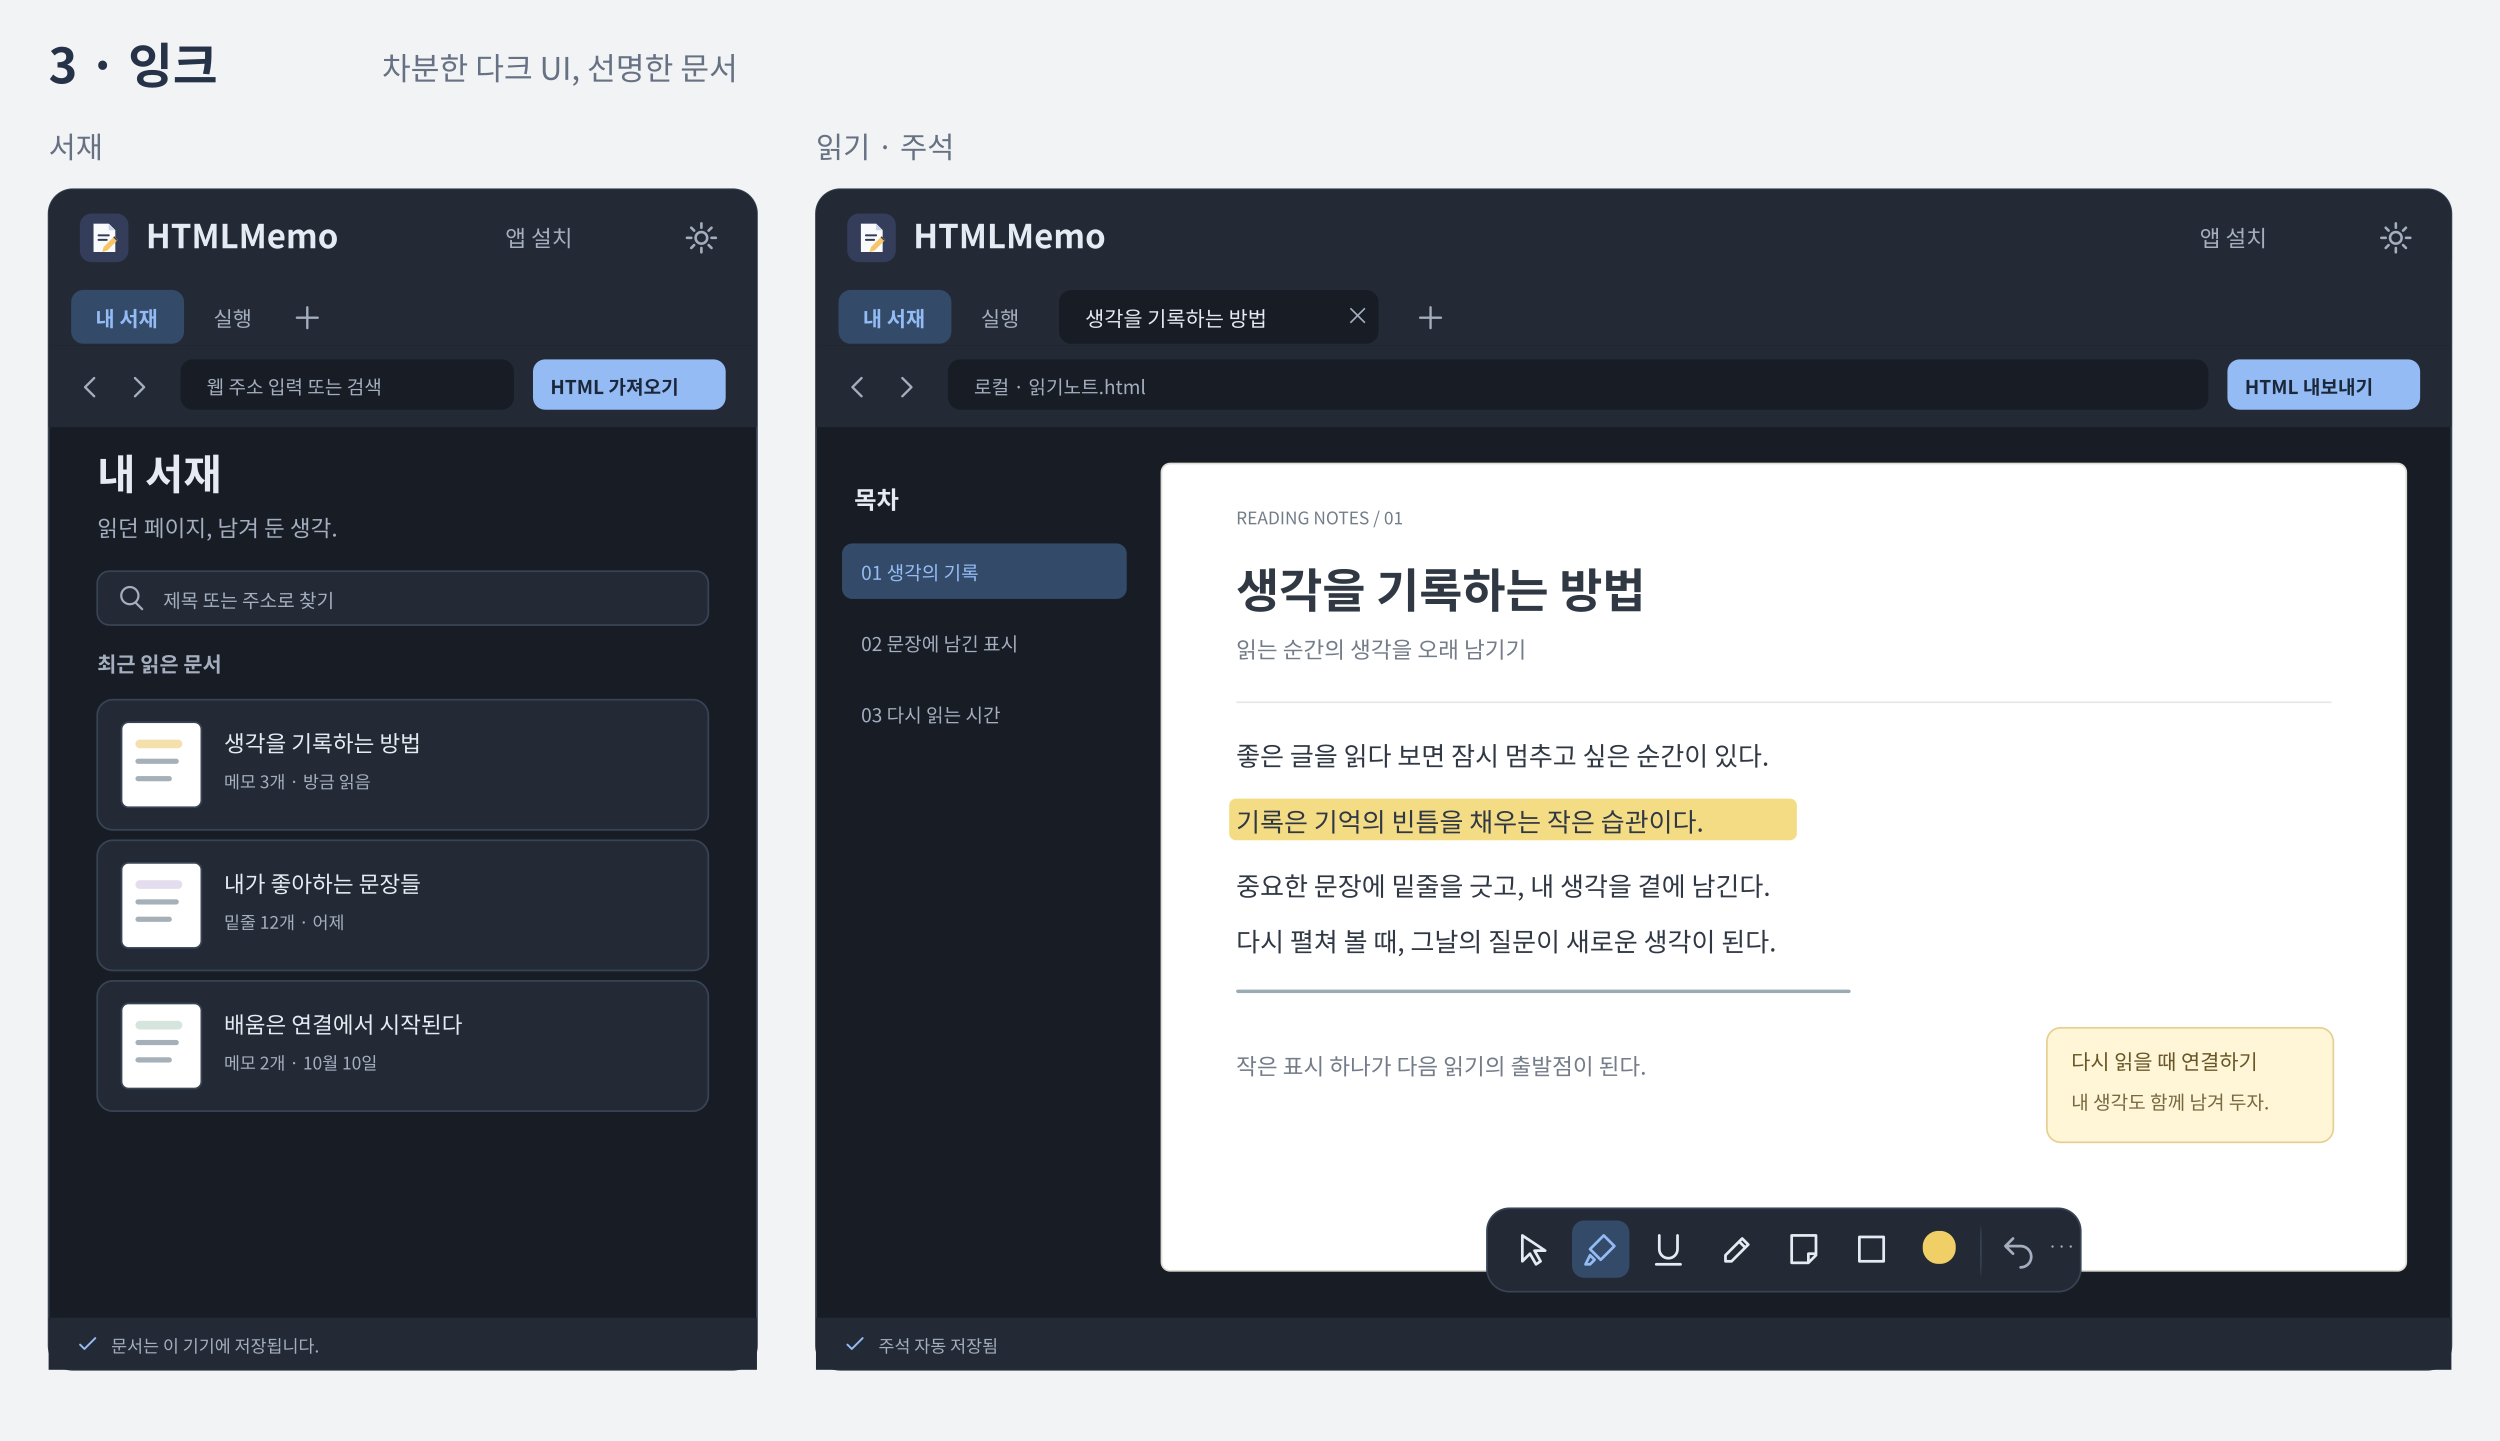
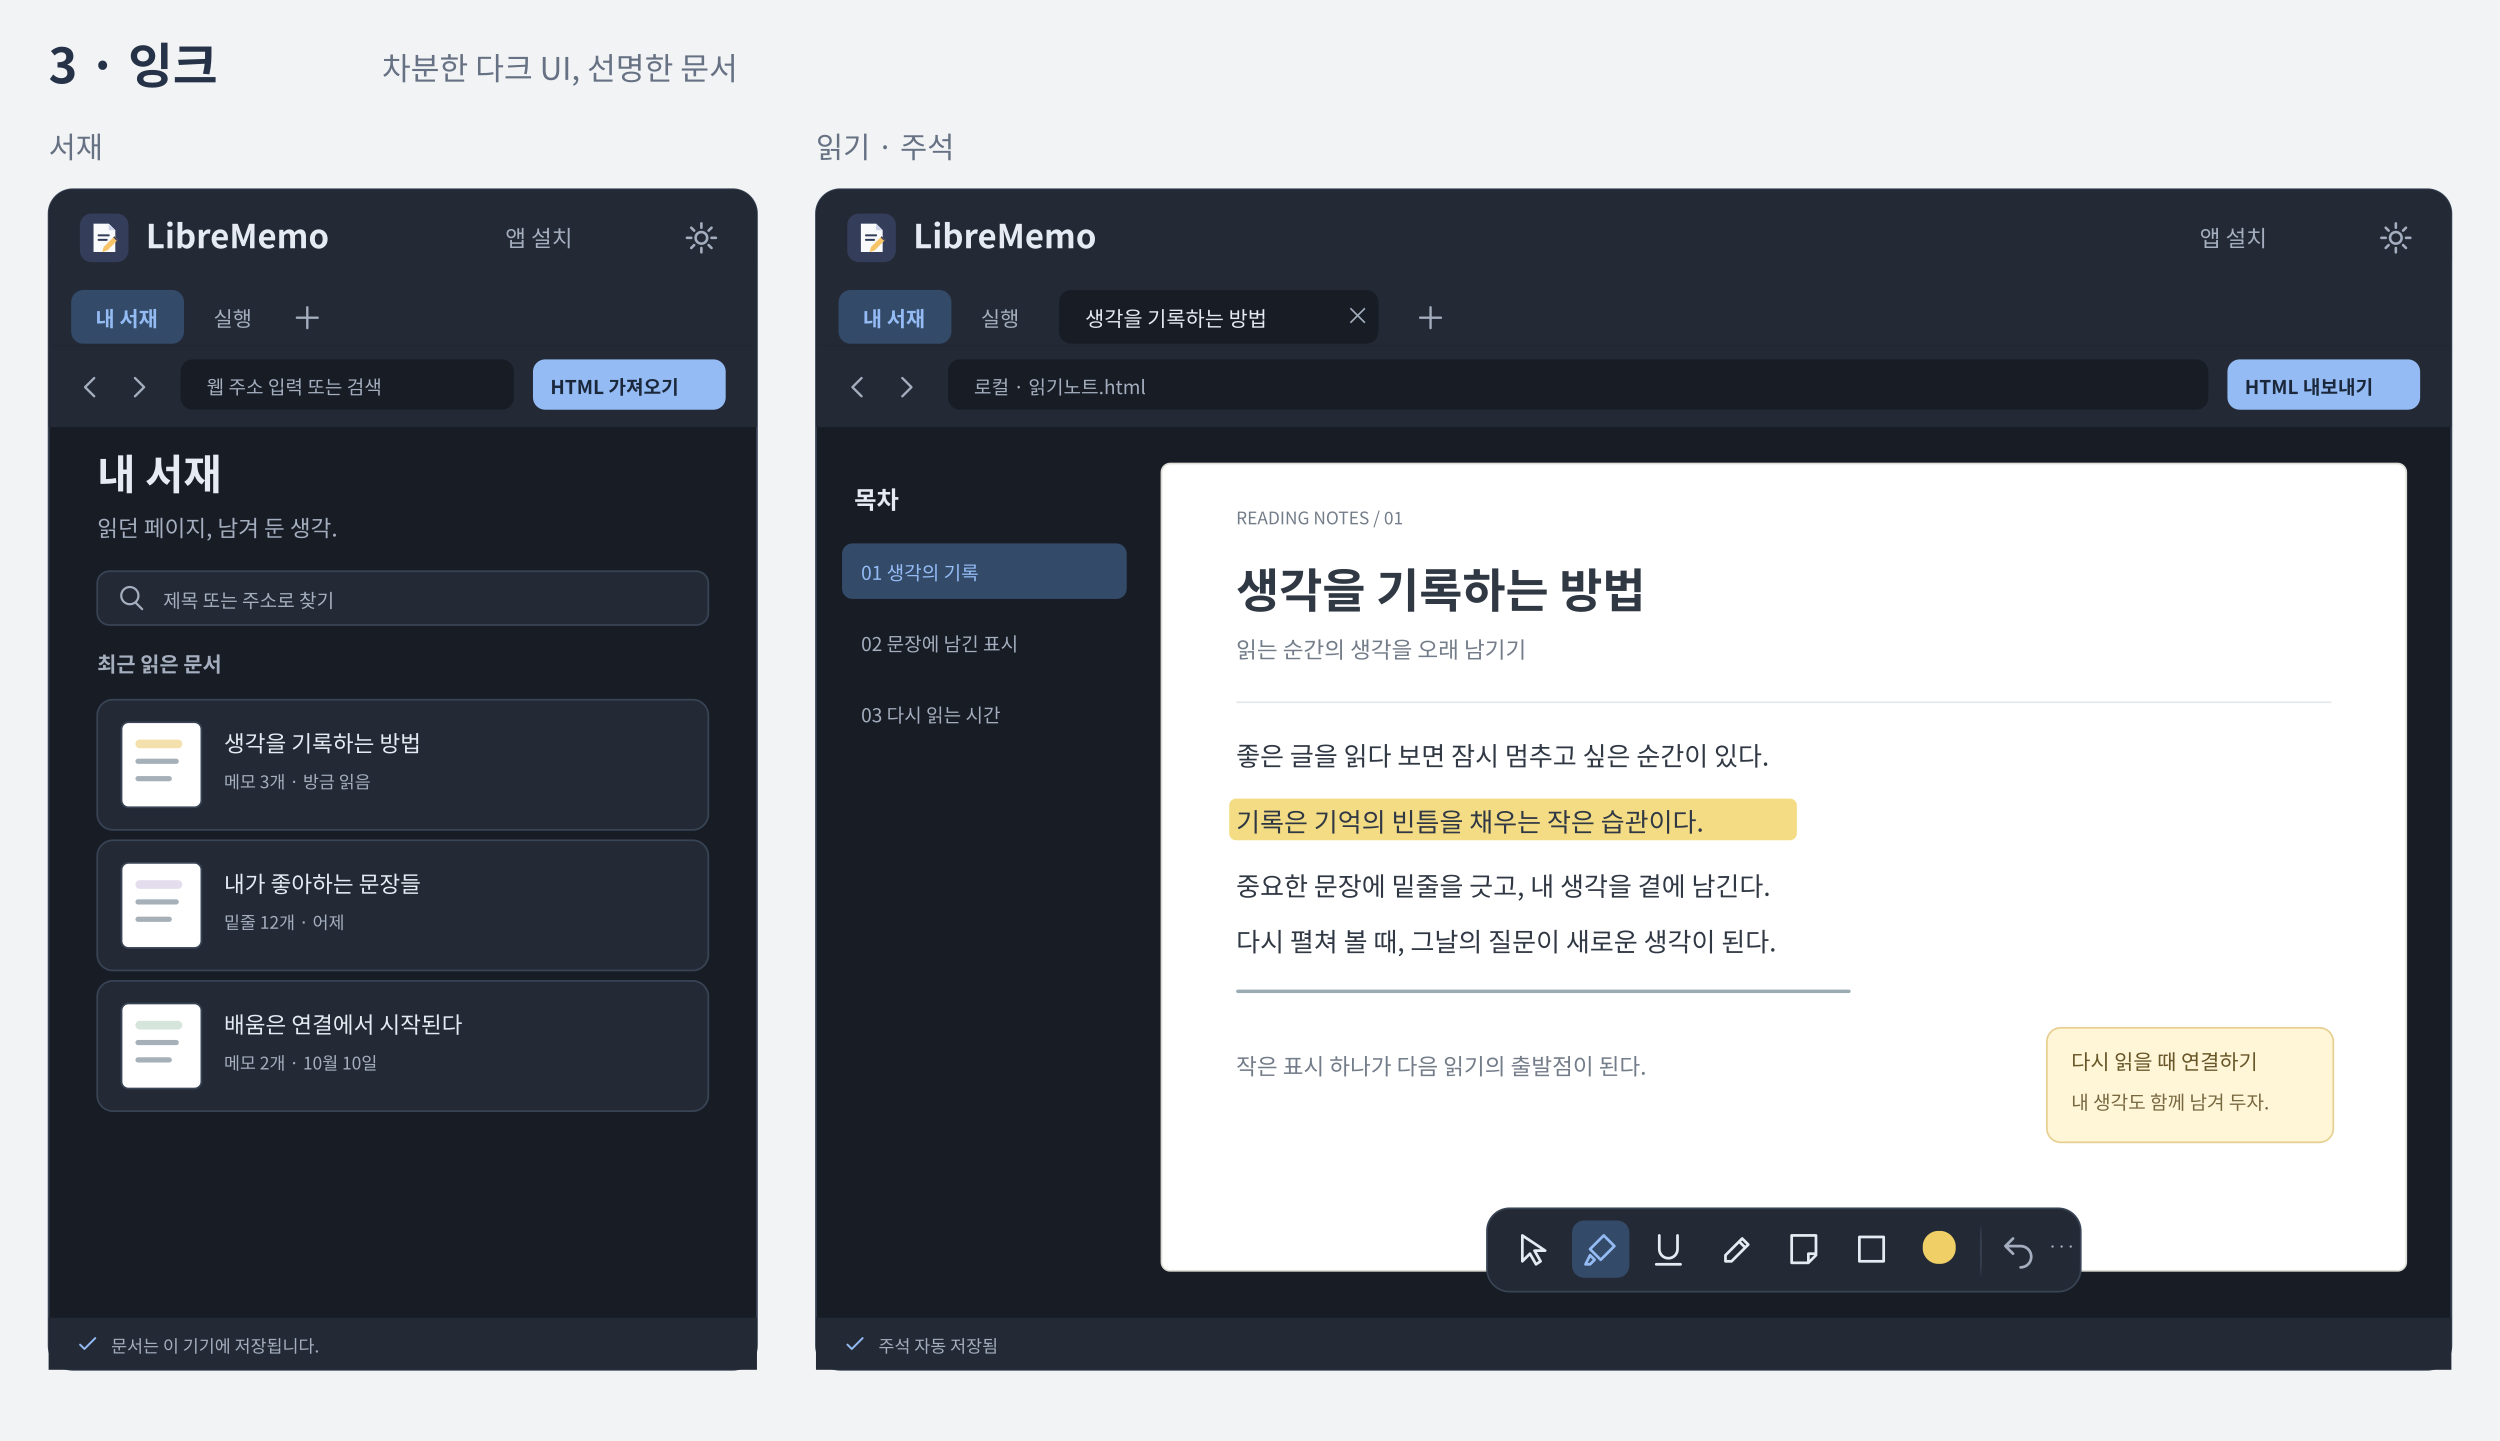
<svg xmlns="http://www.w3.org/2000/svg" width="1440" height="830" viewBox="0 0 1440 830" role="img" aria-labelledby="title">
  <g font-family="Apple SD Gothic Neo, Noto Sans CJK KR, sans-serif">
    <rect x="0" y="0" width="1440" height="830" rx="0" fill="#f2f3f5" stroke="none" />
    <text x="28" y="48" font-size="28" font-weight="600" fill="#263247">3 · 잉크</text>
    <text x="220" y="46" font-size="18" font-weight="400" fill="#667183">차분한 다크 UI, 선명한 문서</text>
    <text x="28" y="91" font-size="17" font-weight="500" fill="#667183">서재</text>
    <text x="470" y="91" font-size="17" font-weight="500" fill="#667183">읽기 · 주석</text>
    <rect x="28" y="109" width="408" height="680" rx="14" fill="#171c25" stroke="#384354" />
    <rect x="28" y="109" width="408" height="54" rx="14" fill="#232a36" stroke="none" />
    <rect x="28" y="139" width="408" height="24" rx="0" fill="#232a36" stroke="none" />
    <g transform="translate(46 123) scale(0.2916667)">
      <rect x="0" y="0" width="96" height="96" rx="23" fill="#343d59" />
      <path d="M27 20h30l13 13v43H27z" fill="#f8fafc" />
      <path d="M57 20v13h13" fill="#ccd4e8" />
      <path d="M37 43h20M37 52h16" stroke="#343d59" stroke-width="4" stroke-linecap="round" />
      <path d="m47 66 21-21 7 7-21 21-10 3z" fill="#f7c568" />
      <path d="m67 46 7 7" stroke="#343d59" stroke-width="3" />
    </g>
-     <text x="84" y="143" font-size="19" font-weight="600" fill="#e6ebf3">HTMLMemo</text>
+     <text x="84" y="143" font-size="19" font-weight="600" fill="#e6ebf3">LibreMemo</text>
    <text x="291" y="142" font-size="13" font-weight="400" fill="#a4aebe">앱 설치</text>
    <g transform="translate(394 127) scale(0.8333333)">
      <path d="M12 8a4 4 0 1 1 0 8 4 4 0 0 1 0-8M12 2v3M12 19v3M2 12h3M19 12h3M5 5l2 2M17 17l2 2M5 19l2-2M17 7l2-2" fill="none" stroke="#a4aebe" stroke-width="1.8" stroke-linecap="round" stroke-linejoin="round" />
    </g>
    <rect x="28" y="163" width="408" height="36" rx="0" fill="#232a36" stroke="none" />
    <rect x="41" y="167" width="65" height="31" rx="7" fill="#334a69" stroke="none" />
    <text x="55" y="188" font-size="12" font-weight="600" fill="#94bbf4">내 서재</text>
    <text x="123" y="188" font-size="12" font-weight="400" fill="#a4aebe">실행</text>
    <g transform="translate(168 174) scale(0.75)">
      <path d="M12 4v16M4 12h16" fill="none" stroke="#a4aebe" stroke-width="1.8" stroke-linecap="round" stroke-linejoin="round" />
    </g>
    <rect x="28" y="199" width="408" height="47" rx="0" fill="#232a36" stroke="none" />
    <g transform="translate(43 214) scale(0.75)">
      <path d="M15 5 8 12l7 7" fill="none" stroke="#a4aebe" stroke-width="1.8" stroke-linecap="round" stroke-linejoin="round" />
    </g>
    <g transform="translate(71 214) scale(0.75)">
      <path d="M9 5l7 7-7 7" fill="none" stroke="#a4aebe" stroke-width="1.8" stroke-linecap="round" stroke-linejoin="round" />
    </g>
    <rect x="104" y="207" width="192" height="29" rx="7" fill="#171c25" stroke="none" />
    <text x="119" y="227" font-size="11" font-weight="400" fill="#a4aebe">웹 주소 입력 또는 검색</text>
    <rect x="307" y="207" width="111" height="29" rx="7" fill="#94bbf4" stroke="none" />
    <text x="317" y="227" font-size="11" font-weight="600" fill="#1b283b">HTML 가져오기</text>
    <rect x="28" y="759" width="408" height="30" rx="0" fill="#232a36" stroke="none" />
    <g transform="translate(43 767) scale(0.625)">
      <path d="m5 12 4 4L19 6" fill="none" stroke="#94bbf4" stroke-width="1.8" stroke-linecap="round" stroke-linejoin="round" />
    </g>
    <text x="64" y="779" font-size="10" font-weight="400" fill="#a4aebe">문서는 이 기기에 저장됩니다.</text>
    <text x="56" y="282" font-size="24" font-weight="600" fill="#e6ebf3">내 서재</text>
    <text x="56" y="309" font-size="13" font-weight="400" fill="#a4aebe">읽던 페이지, 남겨 둔 생각.</text>
    <rect x="56" y="329" width="352" height="31" rx="7" fill="#232a36" stroke="#384354" />
    <g transform="translate(67 336) scale(0.7083333)">
      <path d="M16 16l5 5M18 10a7 7 0 1 1-14 0 7 7 0 0 1 14 0" fill="none" stroke="#a4aebe" stroke-width="1.8" stroke-linecap="round" stroke-linejoin="round" />
    </g>
    <text x="94" y="350" font-size="11" font-weight="400" fill="#a4aebe">제목 또는 주소로 찾기</text>
    <text x="56" y="387" font-size="12" font-weight="600" fill="#a4aebe">최근 읽은 문서</text>
    <rect x="56" y="403" width="352" height="75" rx="9" fill="#232a36" stroke="#384354" />
    <rect x="70" y="416" width="46" height="49" rx="4" fill="#ffffff" stroke="#384354" />
    <rect x="78" y="426" width="27" height="5" rx="2.5" fill="#f4e0ad" stroke="none" />
    <rect x="78" y="437" width="25" height="3" rx="1.5" fill="#a5b0b8" stroke="none" />
    <rect x="78" y="447" width="21" height="3" rx="1.5" fill="#a5b0b8" stroke="none" />
    <text x="129" y="433" font-size="13" font-weight="500" fill="#e6ebf3">생각을 기록하는 방법</text>
    <text x="129" y="454" font-size="10" font-weight="400" fill="#a4aebe">메모 3개 · 방금 읽음</text>
    <rect x="56" y="484" width="352" height="75" rx="9" fill="#232a36" stroke="#384354" />
    <rect x="70" y="497" width="46" height="49" rx="4" fill="#ffffff" stroke="#384354" />
    <rect x="78" y="507" width="27" height="5" rx="2.5" fill="#e3ddee" stroke="none" />
    <rect x="78" y="518" width="25" height="3" rx="1.5" fill="#a5b0b8" stroke="none" />
    <rect x="78" y="528" width="21" height="3" rx="1.5" fill="#a5b0b8" stroke="none" />
    <text x="129" y="514" font-size="13" font-weight="500" fill="#e6ebf3">내가 좋아하는 문장들</text>
    <text x="129" y="535" font-size="10" font-weight="400" fill="#a4aebe">밑줄 12개 · 어제</text>
    <rect x="56" y="565" width="352" height="75" rx="9" fill="#232a36" stroke="#384354" />
    <rect x="70" y="578" width="46" height="49" rx="4" fill="#ffffff" stroke="#384354" />
    <rect x="78" y="588" width="27" height="5" rx="2.5" fill="#d6e5dc" stroke="none" />
    <rect x="78" y="599" width="25" height="3" rx="1.5" fill="#a5b0b8" stroke="none" />
    <rect x="78" y="609" width="21" height="3" rx="1.5" fill="#a5b0b8" stroke="none" />
    <text x="129" y="595" font-size="13" font-weight="500" fill="#e6ebf3">배움은 연결에서 시작된다</text>
    <text x="129" y="616" font-size="10" font-weight="400" fill="#a4aebe">메모 2개 · 10월 10일</text>
    <rect x="470" y="109" width="942" height="680" rx="14" fill="#171c25" stroke="#384354" />
    <rect x="470" y="109" width="942" height="54" rx="14" fill="#232a36" stroke="none" />
    <rect x="470" y="139" width="942" height="24" rx="0" fill="#232a36" stroke="none" />
    <g transform="translate(488 123) scale(0.2916667)">
      <rect x="0" y="0" width="96" height="96" rx="23" fill="#343d59" />
      <path d="M27 20h30l13 13v43H27z" fill="#f8fafc" />
      <path d="M57 20v13h13" fill="#ccd4e8" />
      <path d="M37 43h20M37 52h16" stroke="#343d59" stroke-width="4" stroke-linecap="round" />
      <path d="m47 66 21-21 7 7-21 21-10 3z" fill="#f7c568" />
      <path d="m67 46 7 7" stroke="#343d59" stroke-width="3" />
    </g>
-     <text x="526" y="143" font-size="19" font-weight="600" fill="#e6ebf3">HTMLMemo</text>
+     <text x="526" y="143" font-size="19" font-weight="600" fill="#e6ebf3">LibreMemo</text>
    <text x="1267" y="142" font-size="13" font-weight="400" fill="#a4aebe">앱 설치</text>
    <g transform="translate(1370 127) scale(0.8333333)">
      <path d="M12 8a4 4 0 1 1 0 8 4 4 0 0 1 0-8M12 2v3M12 19v3M2 12h3M19 12h3M5 5l2 2M17 17l2 2M5 19l2-2M17 7l2-2" fill="none" stroke="#a4aebe" stroke-width="1.8" stroke-linecap="round" stroke-linejoin="round" />
    </g>
    <rect x="470" y="163" width="942" height="36" rx="0" fill="#232a36" stroke="none" />
    <rect x="483" y="167" width="65" height="31" rx="7" fill="#334a69" stroke="none" />
    <text x="497" y="188" font-size="12" font-weight="600" fill="#94bbf4">내 서재</text>
    <text x="565" y="188" font-size="12" font-weight="400" fill="#a4aebe">실행</text>
    <rect x="610" y="167" width="184" height="31" rx="7" fill="#171c25" stroke="none" />
    <text x="625" y="188" font-size="12" font-weight="400" fill="#e6ebf3">생각을 기록하는 방법</text>
    <text x="775" y="187" font-size="14" font-weight="400" fill="#a4aebe">×</text>
    <g transform="translate(815 174) scale(0.75)">
      <path d="M12 4v16M4 12h16" fill="none" stroke="#a4aebe" stroke-width="1.8" stroke-linecap="round" stroke-linejoin="round" />
    </g>
    <rect x="470" y="199" width="942" height="47" rx="0" fill="#232a36" stroke="none" />
    <g transform="translate(485 214) scale(0.75)">
      <path d="M15 5 8 12l7 7" fill="none" stroke="#a4aebe" stroke-width="1.8" stroke-linecap="round" stroke-linejoin="round" />
    </g>
    <g transform="translate(513 214) scale(0.75)">
      <path d="M9 5l7 7-7 7" fill="none" stroke="#a4aebe" stroke-width="1.8" stroke-linecap="round" stroke-linejoin="round" />
    </g>
    <rect x="546" y="207" width="726" height="29" rx="7" fill="#171c25" stroke="none" />
    <text x="561" y="227" font-size="11" font-weight="400" fill="#a4aebe">로컬 · 읽기노트.html</text>
    <rect x="1283" y="207" width="111" height="29" rx="7" fill="#94bbf4" stroke="none" />
    <text x="1293" y="227" font-size="11" font-weight="600" fill="#1b283b">HTML 내보내기</text>
    <rect x="470" y="759" width="942" height="30" rx="0" fill="#232a36" stroke="none" />
    <g transform="translate(485 767) scale(0.625)">
      <path d="m5 12 4 4L19 6" fill="none" stroke="#94bbf4" stroke-width="1.8" stroke-linecap="round" stroke-linejoin="round" />
    </g>
    <text x="506" y="779" font-size="10" font-weight="400" fill="#a4aebe">주석 자동 저장됨</text>
    <text x="492" y="293" font-size="14" font-weight="600" fill="#e6ebf3">목차</text>
    <rect x="485" y="313" width="164" height="32" rx="6" fill="#334a69" stroke="none" />
    <text x="496" y="334" font-size="11" font-weight="400" fill="#94bbf4">01  생각의 기록</text>
    <rect x="485" y="354" width="164" height="32" rx="6" fill="#171c25" stroke="none" />
    <text x="496" y="375" font-size="11" font-weight="400" fill="#a4aebe">02  문장에 남긴 표시</text>
    <rect x="485" y="395" width="164" height="32" rx="6" fill="#171c25" stroke="none" />
    <text x="496" y="416" font-size="11" font-weight="400" fill="#a4aebe">03  다시 읽는 시간</text>
    <rect x="669" y="267" width="717" height="465" rx="5" fill="#ffffff" stroke="#deded6" />
    <text x="712" y="302" font-size="10" font-weight="500" fill="#737c89">READING NOTES  /  01</text>
    <text x="712" y="350" font-size="27" font-weight="600" fill="#303844">생각을 기록하는 방법</text>
    <text x="712" y="379" font-size="13" font-weight="400" fill="#737c89">읽는 순간의 생각을 오래 남기기</text>
    <rect x="712" y="404" width="631" height="1" rx="0.5" fill="#e5e8eb" stroke="none" />
    <text x="712" y="441" font-size="15" font-weight="400" fill="#303844">좋은 글을 읽다 보면 잠시 멈추고 싶은 순간이 있다.</text>
    <rect x="708" y="460" width="327" height="24" rx="4" fill="#f4dc84" stroke="none" />
    <text x="712" y="479" font-size="15" font-weight="400" fill="#303844">기록은 기억의 빈틈을 채우는 작은 습관이다.</text>
    <text x="712" y="516" font-size="15" font-weight="400" fill="#303844">중요한 문장에 밑줄을 긋고, 내 생각을 곁에 남긴다.</text>
    <text x="712" y="548" font-size="15" font-weight="400" fill="#303844">다시 펼쳐 볼 때, 그날의 질문이 새로운 생각이 된다.</text>
    <rect x="712" y="570" width="354" height="2" rx="1.0" fill="#9aabb3" stroke="none" />
    <rect x="1179" y="592" width="165" height="66" rx="8" fill="#fff6d8" stroke="#e7cf91" />
    <text x="1193" y="616" font-size="12" font-weight="500" fill="#675627">다시 읽을 때 연결하기</text>
    <text x="1193" y="639" font-size="11" font-weight="400" fill="#77683f">내 생각도 함께 남겨 두자.</text>
    <text x="712" y="619" font-size="13" font-weight="400" fill="#737c89">작은 표시 하나가 다음 읽기의 출발점이 된다.</text>
    <rect x="856.5" y="696" width="342" height="48" rx="13" fill="#232a36" stroke="#384354" />
    <g transform="translate(872.5 709) scale(0.875)">
      <path d="M5 3v17l5-5 4 7 3-2-4-7h7z" fill="none" stroke="#e6ebf3" stroke-width="1.8" stroke-linecap="round" stroke-linejoin="round" />
    </g>
    <rect x="905.5" y="703" width="33" height="33" rx="7" fill="#334a69" stroke="none" />
    <g transform="translate(911.5 709) scale(0.875)">
      <path d="m5 12 9-9 7 7-9 9-7-7M5 16l3 3-3 3H2z" fill="none" stroke="#94bbf4" stroke-width="1.8" stroke-linecap="round" stroke-linejoin="round" />
    </g>
    <g transform="translate(950.5 709) scale(0.875)">
      <path d="M6 3v9a6 6 0 0 0 12 0V3M4 22h16" fill="none" stroke="#e6ebf3" stroke-width="1.8" stroke-linecap="round" stroke-linejoin="round" />
    </g>
    <g transform="translate(989.5 709) scale(0.875)">
      <path d="m5 16 11-11 4 4L9 20H5zM14 7l4 4" fill="none" stroke="#e6ebf3" stroke-width="1.8" stroke-linecap="round" stroke-linejoin="round" />
    </g>
    <g transform="translate(1028.5 709) scale(0.875)">
      <path d="M4 3h16v13l-5 5H4zM15 21v-6h5" fill="none" stroke="#e6ebf3" stroke-width="1.8" stroke-linecap="round" stroke-linejoin="round" />
    </g>
    <g transform="translate(1067.5 709) scale(0.875)">
      <path d="M4 4h16v16H4z" fill="none" stroke="#e6ebf3" stroke-width="1.8" stroke-linecap="round" stroke-linejoin="round" />
    </g>
    <rect x="1107.5" y="709" width="19" height="19" rx="9" fill="#efcf66" stroke="none" />
    <rect x="1140.5" y="706" width="1" height="29" rx="14.5" fill="#384354" stroke="none" />
    <g transform="translate(1152.5 709) scale(0.875)">
      <path d="M3 10h10a7 7 0 0 1 0 14M3 10l5-5M3 10l5 5" fill="none" stroke="#a4aebe" stroke-width="1.8" stroke-linecap="round" stroke-linejoin="round" />
    </g>
    <g transform="translate(1178.5 709) scale(0.75)">
      <path d="M5 12h.01M12 12h.01M19 12h.01" fill="none" stroke="#a4aebe" stroke-width="1.8" stroke-linecap="round" stroke-linejoin="round" />
    </g>
  </g>
</svg>
